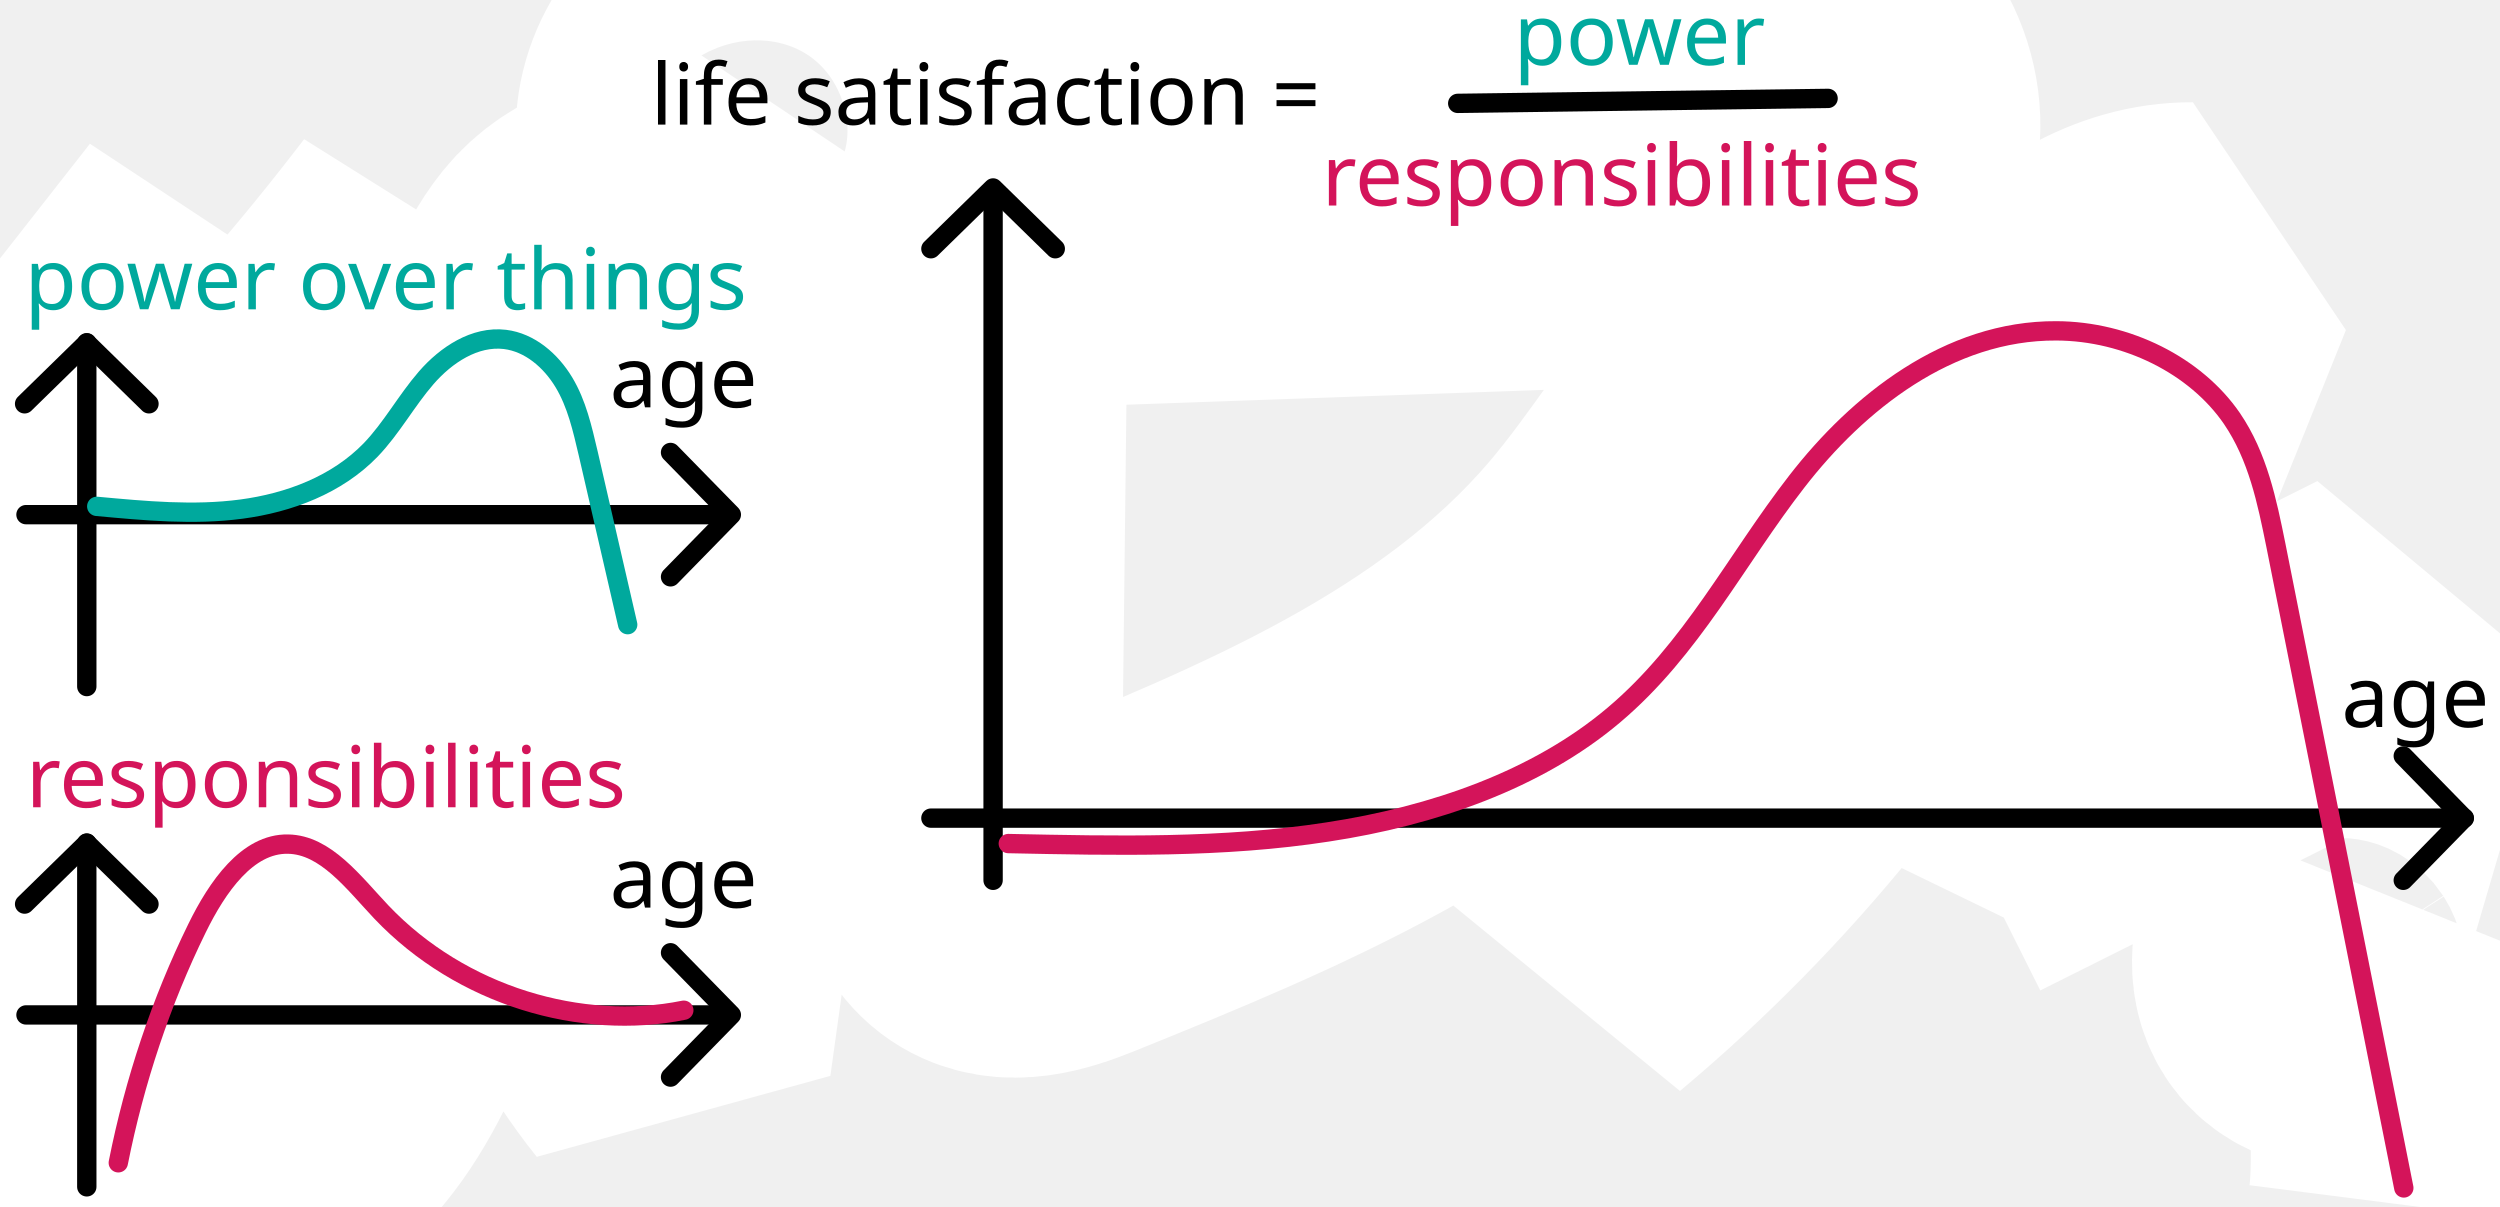
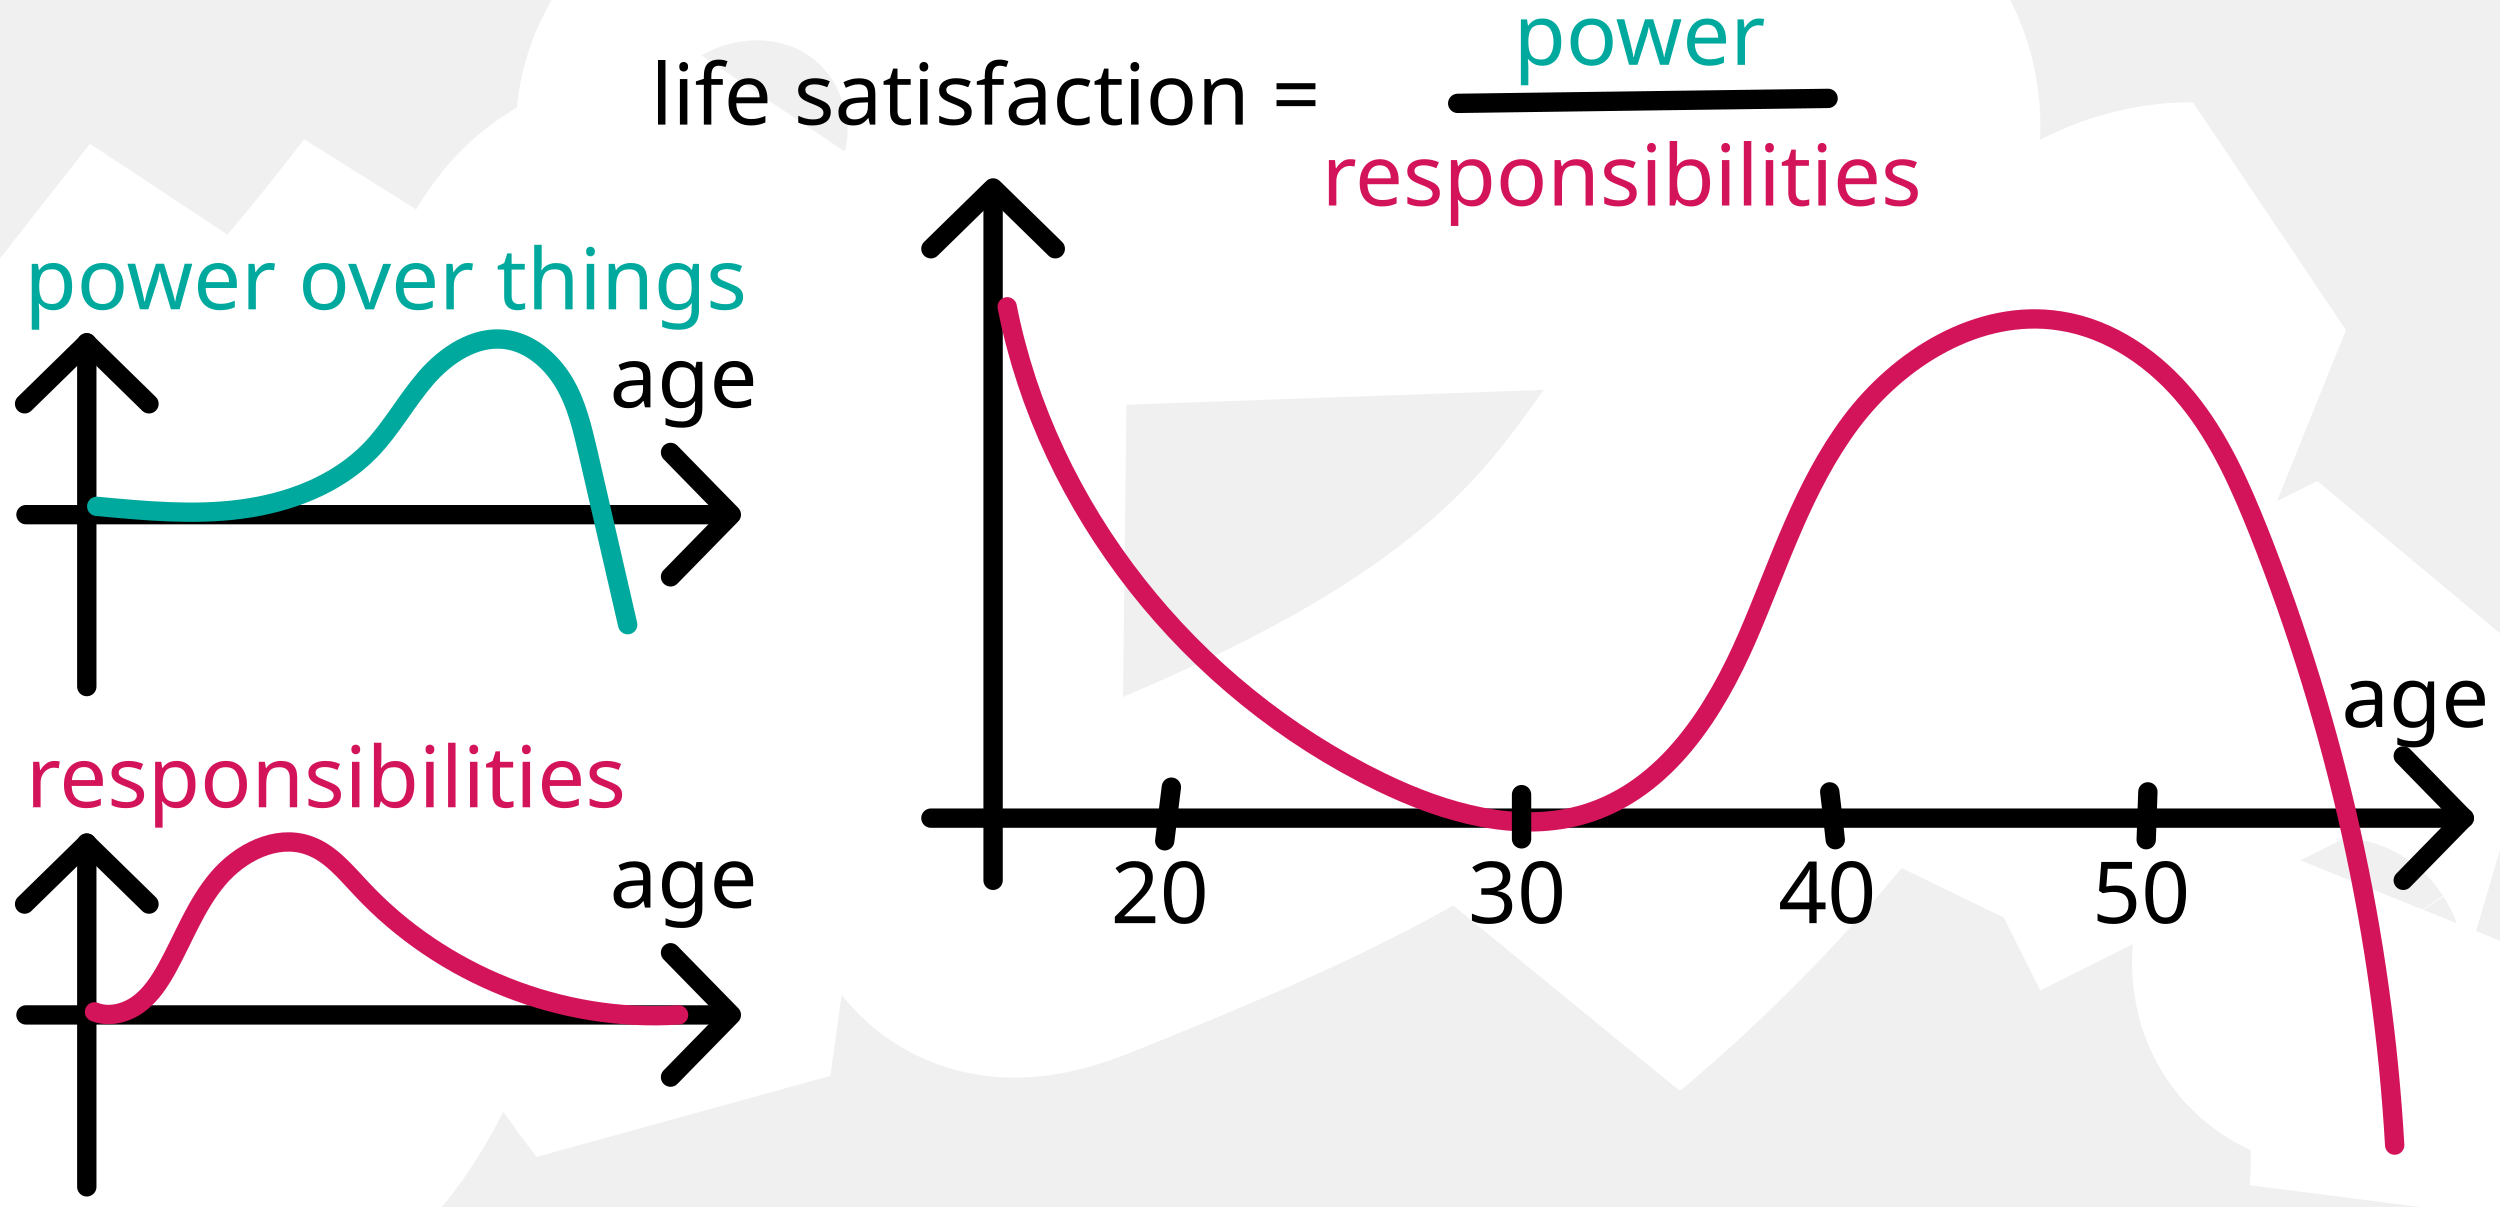
<svg xmlns="http://www.w3.org/2000/svg" version="1.1" id="Layer_1" x="0px" y="0px" viewBox="0 0 904.5 436.5" enable-background="new 0 0 904.5 436.5" xml:space="preserve">
  <path fill="none" stroke="#FFFFFF" stroke-width="120" stroke-linejoin="bevel" stroke-miterlimit="10" d="M20,96.5  c-2.1,25.7-4.3,51.4-6.4,77.1c22-28.2,44-56.4,66.1-84.5c-31.6,57.7-63.2,115.4-94.8,173.1c64.6-50.9,122.8-110,172.8-175.4  c-19.4,38.4-38.9,76.8-58.3,115.2c38.1-4.3,73.1-29.6,89.1-64.4c5.9-12.9,9.5-27.1,18.4-38.1c8.9-11,25.8-17.6,37.3-9.4  c13.4,9.4,10.3,29.7,5.9,45.4c-6.4,22.4-12.7,44.9-19.1,67.3c8.3-0.2,16.5-0.5,24.8-0.7c-60.5,16.4-122.5,33.4-172.9,70.6  S-4.4,372,6.6,433.6C43.4,383.4,80.3,333.2,117.1,283c-12.3,45.7-24.5,91.3-36.8,137c34.5-8.1,51.3-46.4,62.2-80.1  s25-72.2,58.5-83.9c-2.6,44.7,12,90.1,40,125c14.3-103,28.7-206.1,43-309.1c-13.9,8.1-33.6-3.2-36.8-18.9s7.3-32.1,21.7-39.3  c14.4-7.2,31.6-6.8,47.2-2.9s30.2,10.9,45.3,16.6c60.9,22.9,130.3,22.3,190.9-1.6c18.4-7.3,36.1-16.6,55.4-20.9  c19.3-4.3,41.2-2.8,56.4,9.8c15.2,12.6,19.7,38.5,5.6,52.3c-10.2,10-25.8,11-40,11.5c-93.8,3.3-187.6,6.7-281.5,10  c-0.8,69.2-1.6,138.3-2.4,207.5c-0.1,11.2,0.7,24.4,10,30.7c9.2,6.2,21.5,2.2,31.8-1.9C459.4,295.8,534,265,584.3,206.2  c18.5-21.7,33.1-46.5,51.9-68s43-40.2,71.3-43.6c-46.1,84.7-92.2,169.4-138.2,254.1c55.8-46.7,102.5-104.3,136.6-168.6  c9.9-18.7,19-38.2,32.7-54.4s33.3-28.8,54.5-28.7c-29.6,73.5-59.2,146.9-88.9,220.4c2.4-4.2,4.8-8.5,7.1-12.7  c51.3-25.7,102.7-51.3,154-77c-10.5,36-21,71.9-31.6,107.9c-2.1,7-4,15.1,0,21.3c4.5,6.9,14.8,7.8,22.2,4.3  c7.4-3.6,12.6-10.4,17.5-17c-3.3,25.9,3.3,66.3,0,92.2" />
  <g>
    <g>
      <line fill="none" stroke="#000000" stroke-width="7" stroke-linecap="round" stroke-linejoin="round" stroke-miterlimit="10" x1="9.4" y1="186.2" x2="264.3" y2="186.2" />
      <line fill="none" stroke="#000000" stroke-width="7" stroke-linecap="round" stroke-linejoin="round" stroke-miterlimit="10" x1="31.4" y1="248.4" x2="31.4" y2="124" />
      <polyline fill="none" stroke="#000000" stroke-width="7" stroke-linecap="round" stroke-linejoin="round" stroke-miterlimit="10" points="    242.6,163.7 264.6,186.2 242.6,208.7   " />
      <polyline fill="none" stroke="#000000" stroke-width="7" stroke-linecap="round" stroke-linejoin="round" stroke-miterlimit="10" points="    8.9,146.1 31.4,124.1 53.9,146.1   " />
    </g>
    <g>
      <text transform="matrix(1 0 0 1 8.8745 111.9274)" fill="#00A99D" font-family="'PermanentMarker'" font-size="30.74">power over things</text>
      <text transform="matrix(1 0 0 1 220.572 147.3654)" font-family="'PermanentMarker'" font-size="30.74">age</text>
      <path fill="none" stroke="#00A99D" stroke-width="7" stroke-linecap="round" stroke-miterlimit="10" d="M35,183.2    c17.4,1.6,35,3.3,52.3,1s34.6-8.8,46.8-21.4c7.6-7.9,12.9-17.8,20.1-26.1c7.2-8.3,17.6-15.2,28.5-13.9c9,1.1,16.6,7.7,21.3,15.5    s6.7,16.8,8.8,25.7c4.8,20.7,9.5,41.3,14.3,62" />
    </g>
  </g>
  <g>
    <g>
      <line fill="none" stroke="#000000" stroke-width="7" stroke-linecap="round" stroke-linejoin="round" stroke-miterlimit="10" x1="9.4" y1="367.2" x2="264.3" y2="367.2" />
      <line fill="none" stroke="#000000" stroke-width="7" stroke-linecap="round" stroke-linejoin="round" stroke-miterlimit="10" x1="31.4" y1="429.4" x2="31.4" y2="305" />
      <polyline fill="none" stroke="#000000" stroke-width="7" stroke-linecap="round" stroke-linejoin="round" stroke-miterlimit="10" points="    242.6,344.7 264.6,367.2 242.6,389.7   " />
      <polyline fill="none" stroke="#000000" stroke-width="7" stroke-linecap="round" stroke-linejoin="round" stroke-miterlimit="10" points="    8.9,327.1 31.4,305.1 53.9,327.1   " />
    </g>
    <g>
      <text transform="matrix(1 0 0 1 9.3745 292.0783)" fill="#D4145A" font-family="'PermanentMarker'" font-size="30.74">responsibilities</text>
      <text transform="matrix(1 0 0 1 220.572 328.3654)" font-family="'PermanentMarker'" font-size="30.74">age</text>
-       <path fill="none" stroke="#D4145A" stroke-width="7" stroke-linecap="round" stroke-miterlimit="10" d="M42.8,420.7    c5.9-29.7,15.5-58.4,28.5-84.9c7.3-14.9,18.2-30.7,32.9-30.4c13.6,0.2,23.7,13.9,33.8,24.6c28.9,30.4,72.4,43,109.4,35.5" />
+       <path fill="none" stroke="#D4145A" stroke-width="7" stroke-linecap="round" stroke-miterlimit="10" d="M34.2,366.1    c5.2,2.1,11.4,0.5,15.9-2.8s7.7-8.2,10.4-13.1c6-10.9,10.3-22.7,18.3-32.2s21-16.2,32.7-12.2c8,2.7,13.5,9.7,19.3,15.8    c29,31.1,72.3,48.4,114.7,45.6" />
    </g>
  </g>
  <g>
    <text transform="matrix(1 0 0 1 235.4502 45.0783)" font-family="'PermanentMarker'" font-size="30.74">life satisfaction =</text>
    <g>
      <text transform="matrix(1 0 0 1 547.6421 23.476)" fill="#00A99D" font-family="'PermanentMarker'" font-size="30.74">power</text>
    </g>
    <path fill="none" stroke="#000000" stroke-width="7" stroke-linecap="round" stroke-linejoin="round" stroke-miterlimit="10" d="   M527.4,37.4c44.7-0.6,89.3-1.2,134-1.8" />
    <g>
      <text transform="matrix(1 0 0 1 478.1768 74.3739)" fill="#D4145A" font-family="'PermanentMarker'" font-size="30.74">responsibilities</text>
    </g>
  </g>
  <g>
    <line fill="none" stroke="#000000" stroke-width="7" stroke-linecap="round" stroke-linejoin="round" stroke-miterlimit="10" x1="359.3" y1="318.5" x2="359.3" y2="69.5" />
    <line fill="none" stroke="#000000" stroke-width="7" stroke-linecap="round" stroke-linejoin="round" stroke-miterlimit="10" x1="336.8" y1="296" x2="891.6" y2="296" />
    <polyline fill="none" stroke="#000000" stroke-width="7" stroke-linecap="round" stroke-linejoin="round" stroke-miterlimit="10" points="   336.8,90 359.3,68 381.8,90  " />
    <polyline fill="none" stroke="#000000" stroke-width="7" stroke-linecap="round" stroke-linejoin="round" stroke-miterlimit="10" points="   869.5,273.5 891.5,296 869.5,318.5  " />
    <text transform="matrix(1 0 0 1 847.1245 263.028)" font-family="'PermanentMarker'" font-size="30.74">age</text>
  </g>
-   <path fill="none" stroke="#D4145A" stroke-width="7" stroke-linecap="round" stroke-miterlimit="10" d="M364.8,305.2  c38.6,0.8,77.6,1.7,115.6-4.2c38.1-5.8,75.7-18.8,103.5-42.3c28.2-23.8,44.2-56.2,66.2-84.5c22-28.4,54.8-54.7,93.9-54.5  c25.5,0.1,50.4,12.6,63.5,31.7c9.4,13.8,12.7,30,15.9,45.8c15.4,77.5,30.9,155.1,46.3,232.6" />
+   <path fill="none" stroke="#D4145A" stroke-width="7" stroke-linecap="round" stroke-miterlimit="10" d="M364.4,111  c14.4,73,65.9,138.4,135.3,172c22.9,11.1,49.6,18.9,74.1,11.4c29.2-9,46.8-37.1,58.5-64.1c11.4-26.3,20-54.2,37.3-77.4  s46.2-41.4,75.7-36.8c18.5,2.8,34.7,14.3,46.2,28.4c11.5,14.1,18.9,30.9,25.6,47.6c28.2,71.1,44.9,146.3,49.3,222.2" />
+   <g>
+     <path fill="none" stroke="#000000" stroke-width="7" stroke-linecap="round" stroke-miterlimit="10" d="M423.8,284.8   c-0.8,6.5-1.6,12.9-2.4,19.4" />
+     <line fill="none" stroke="#000000" stroke-width="7" stroke-linecap="round" stroke-miterlimit="10" x1="550.5" y1="287.5" x2="550.5" y2="303.5" />
+     <path fill="none" stroke="#000000" stroke-width="7" stroke-linecap="round" stroke-miterlimit="10" d="M662,286.5   c0.7,5.8,1.4,11.6,2,17.3" />
+     <path fill="none" stroke="#000000" stroke-width="7" stroke-linecap="round" stroke-miterlimit="10" d="M777.1,286.5   c-0.2,5.8-0.4,11.6-0.6,17.3" />
+     <text transform="matrix(1 0 0 1 401.8647 333.978)" font-family="'PermanentMarker'" font-size="31">20</text>
+     <text transform="matrix(1 0 0 1 531.1553 333.978)" font-family="'PermanentMarker'" font-size="31">30</text>
+     <text transform="matrix(1 0 0 1 643.3647 333.978)" font-family="'PermanentMarker'" font-size="31">40</text>
+     <text transform="matrix(1 0 0 1 756.9424 333.978)" font-family="'PermanentMarker'" font-size="31">50</text>
+   </g>
</svg>
